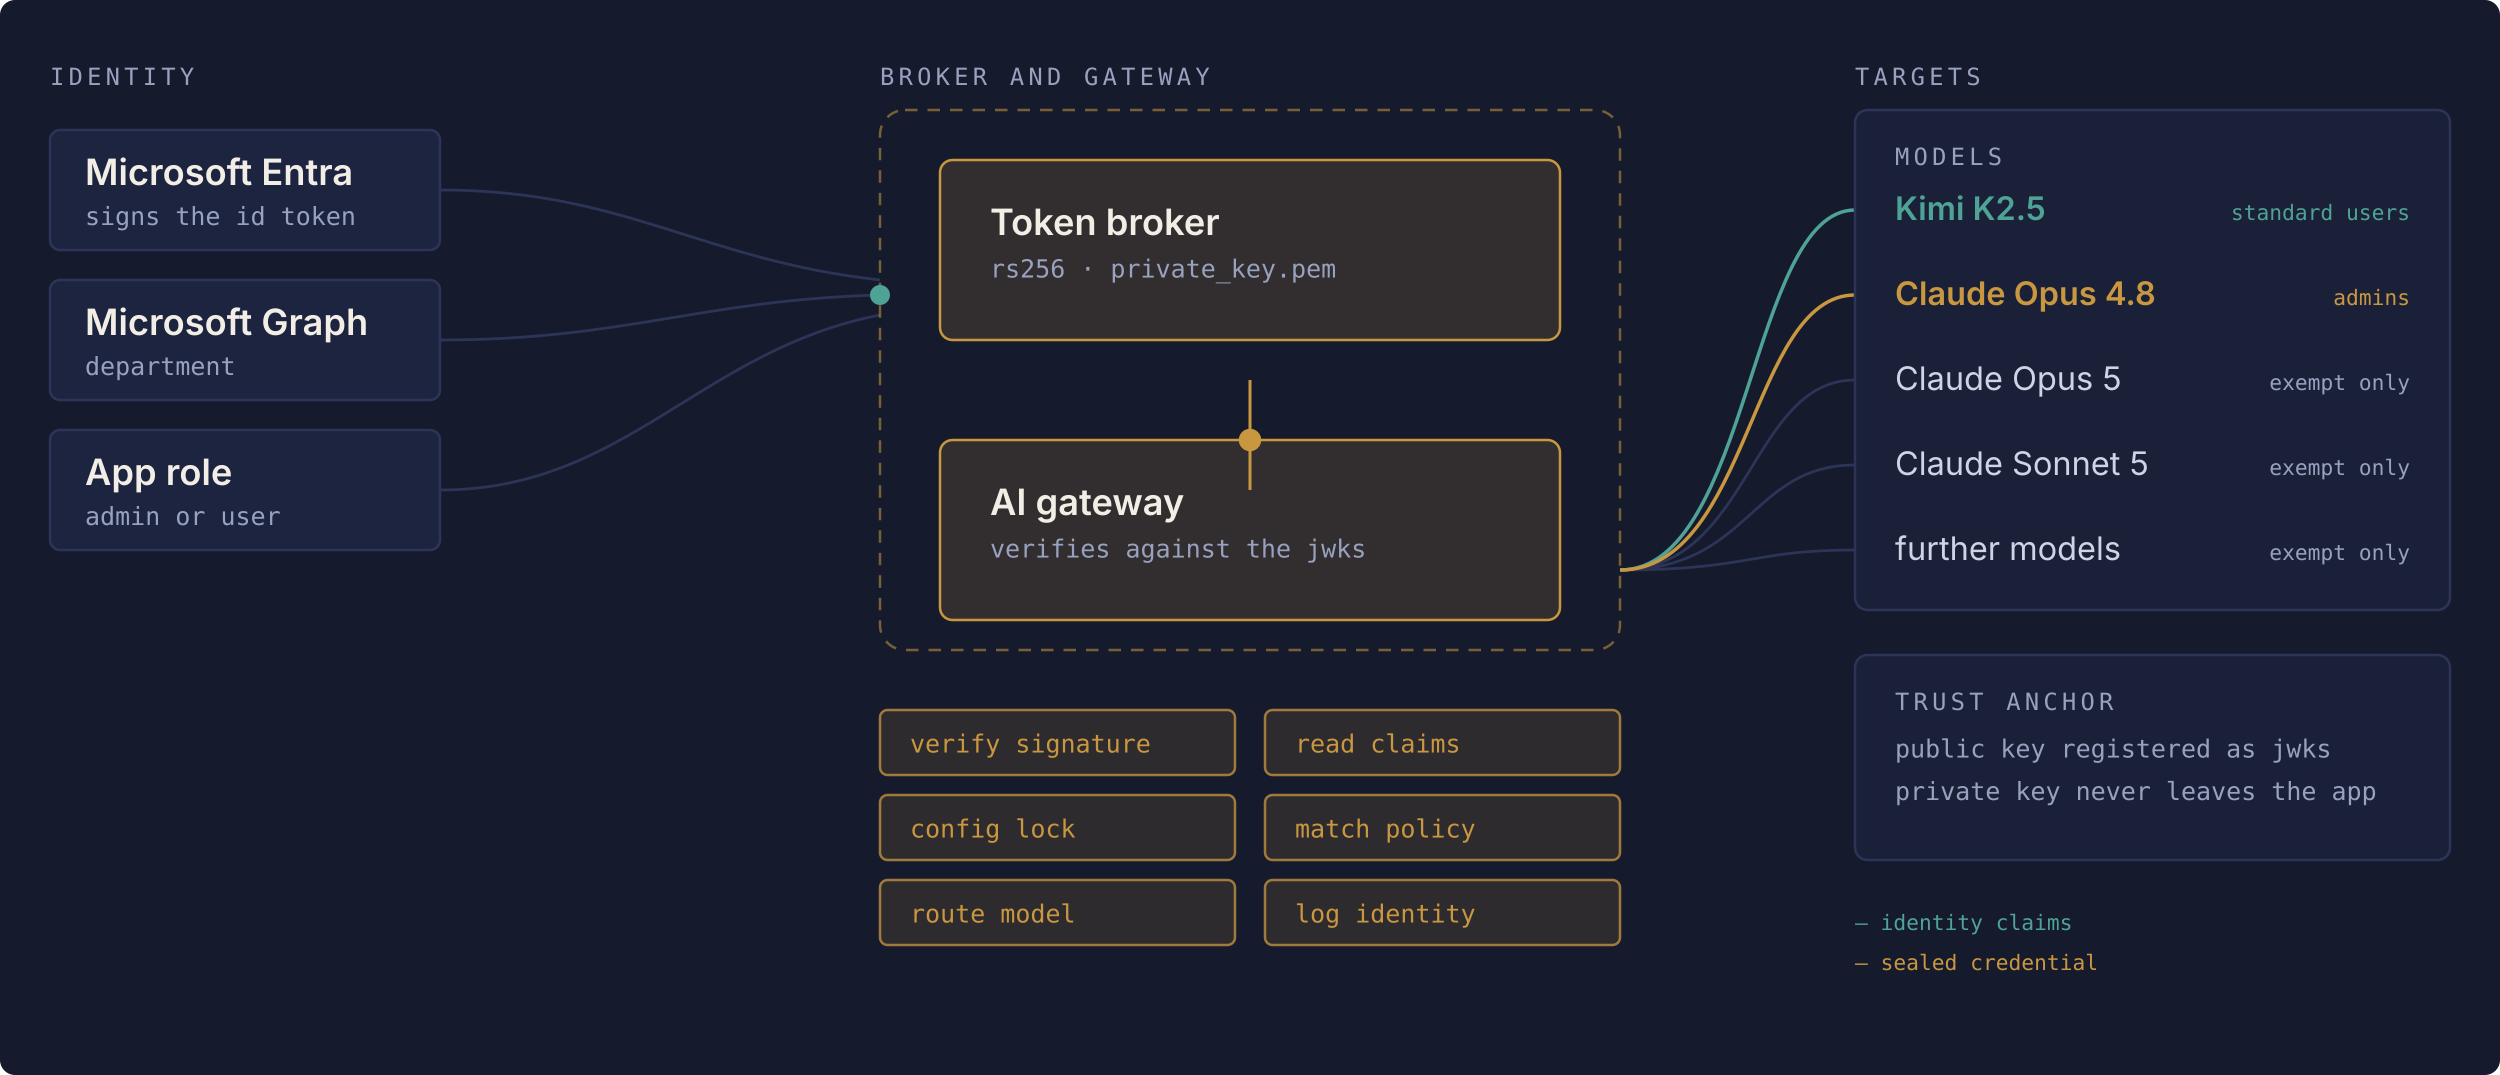
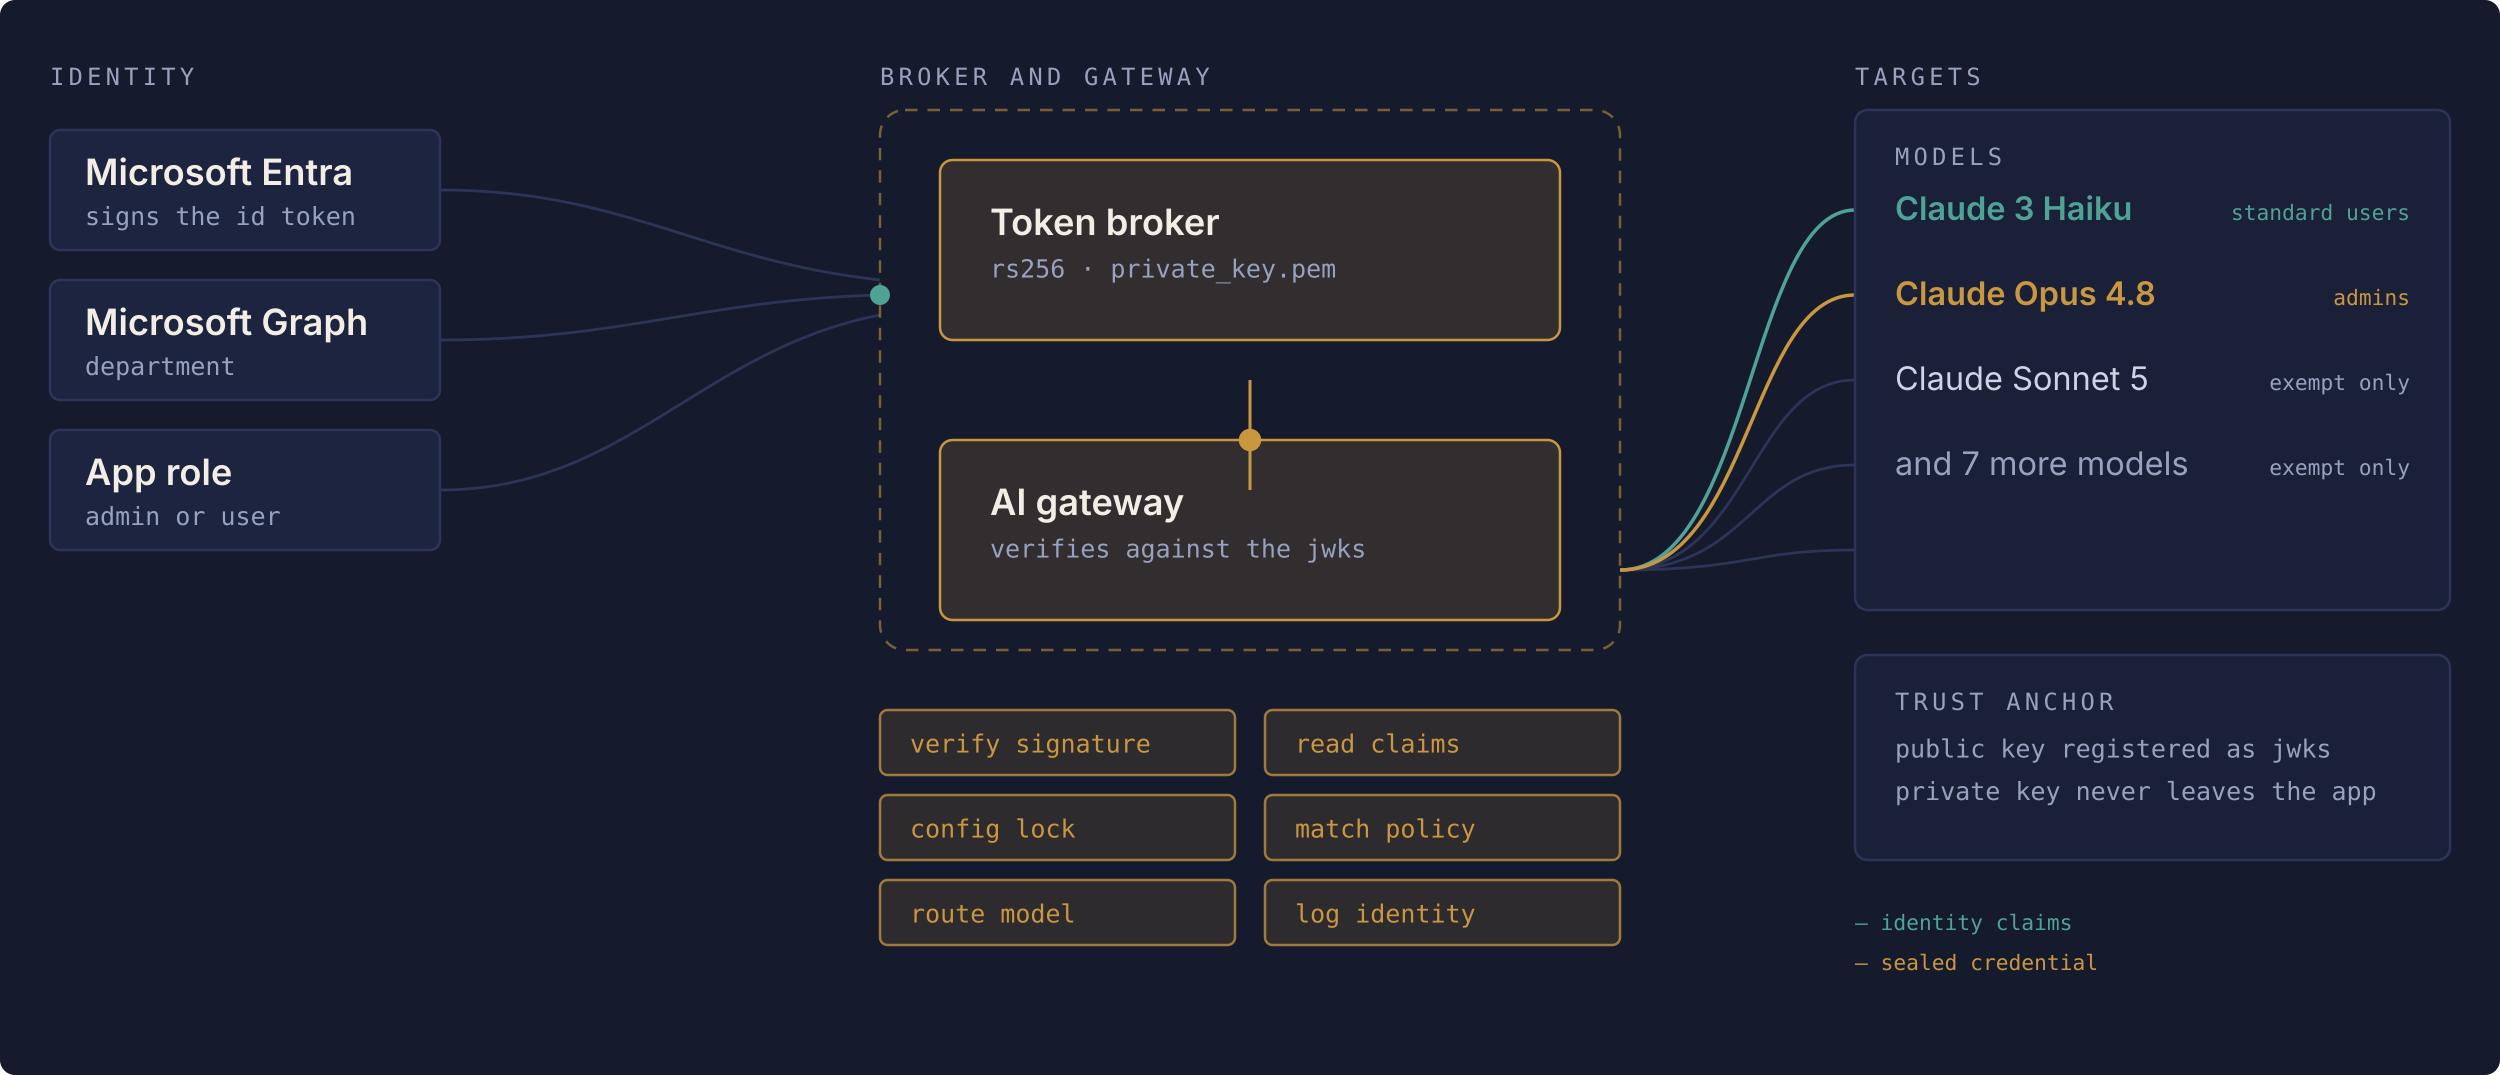
<svg xmlns="http://www.w3.org/2000/svg" viewBox="0 0 1000 430" width="1000" height="430" role="img" aria-label="Request flow from Microsoft Entra through the token broker and AI gateway to the models">
  <rect x="0" y="0" width="1000" height="430" rx="6" fill="#151A2D" />
  <g font-family="ui-monospace, SFMono-Regular, Menlo, monospace" font-size="9.5" letter-spacing="1.7" fill="#98A1BE">
    <text x="20" y="34">IDENTITY</text>
    <text x="352" y="34">BROKER AND GATEWAY</text>
    <text x="742" y="34">TARGETS</text>
  </g>
  <g fill="none" stroke="#2C3557" stroke-width="1.1">
    <path d="M 176 76  C 250 76, 280 104, 352 112" />
    <path d="M 176 136 C 250 136, 280 120, 352 118" />
    <path d="M 176 196 C 250 196, 280 140, 352 126" />
    <path d="M 648 228 C 700 228, 700 152, 742 152" />
    <path d="M 648 228 C 700 228, 700 186, 742 186" />
    <path d="M 648 228 C 700 228, 700 220, 742 220" />
  </g>
  <path d="M 500 152 L 500 196" fill="none" stroke="#C9973F" stroke-width="1.2" />
  <path d="M 648 228 C 700 228, 700 84, 742 84" fill="none" stroke="#4FA396" stroke-width="1.4" />
  <path d="M 648 228 C 700 228, 700 118, 742 118" fill="none" stroke="#C9973F" stroke-width="1.4" />
  <g fill="#1D2440" stroke="#2C3557">
    <rect x="20" y="52" width="156" height="48" rx="4" />
    <rect x="20" y="112" width="156" height="48" rx="4" />
    <rect x="20" y="172" width="156" height="48" rx="4" />
  </g>
  <g font-family="system-ui, -apple-system, Segoe UI, sans-serif" font-size="14.5" font-weight="600" fill="#F3EEE5">
    <text x="34" y="74">Microsoft Entra</text>
    <text x="34" y="134">Microsoft Graph</text>
    <text x="34" y="194">App role</text>
  </g>
  <g font-family="ui-monospace, SFMono-Regular, Menlo, monospace" font-size="10" fill="#98A1BE">
    <text x="34" y="90">signs the id token</text>
    <text x="34" y="150">department</text>
    <text x="34" y="210">admin or user</text>
  </g>
  <rect x="352" y="44" width="296" height="216" rx="10" fill="none" stroke="#C9973F" stroke-dasharray="5 4" opacity="0.55" />
  <rect x="376" y="64" width="248" height="72" rx="5" fill="#C9973F" fill-opacity="0.16" stroke="#C9973F" />
  <rect x="376" y="176" width="248" height="72" rx="5" fill="#C9973F" fill-opacity="0.16" stroke="#C9973F" />
  <g font-family="system-ui, -apple-system, Segoe UI, sans-serif" font-size="14.5" font-weight="600" fill="#F3EEE5">
    <text x="396" y="94">Token broker</text>
    <text x="396" y="206">AI gateway</text>
  </g>
  <g font-family="ui-monospace, SFMono-Regular, Menlo, monospace" font-size="10" fill="#98A1BE">
    <text x="396" y="111">rs256 · private_key.pem</text>
    <text x="396" y="223">verifies against the jwks</text>
  </g>
  <g fill="#C9973F" fill-opacity="0.14" stroke="#C9973F" stroke-opacity="0.75">
    <rect x="352" y="284" width="142" height="26" rx="3" />
    <rect x="506" y="284" width="142" height="26" rx="3" />
    <rect x="352" y="318" width="142" height="26" rx="3" />
    <rect x="506" y="318" width="142" height="26" rx="3" />
    <rect x="352" y="352" width="142" height="26" rx="3" />
    <rect x="506" y="352" width="142" height="26" rx="3" />
  </g>
  <g font-family="ui-monospace, SFMono-Regular, Menlo, monospace" font-size="10" fill="#C9973F">
    <text x="364" y="301">verify signature</text>
    <text x="518" y="301">read claims</text>
    <text x="364" y="335">config lock</text>
    <text x="518" y="335">match policy</text>
    <text x="364" y="369">route model</text>
    <text x="518" y="369">log identity</text>
  </g>
  <rect x="742" y="44" width="238" height="200" rx="5" fill="#1A2038" stroke="#2C3557" />
  <text x="758" y="66" font-family="ui-monospace, SFMono-Regular, Menlo, monospace" font-size="9.5" letter-spacing="1.7" fill="#98A1BE">MODELS</text>
  <g font-family="system-ui, -apple-system, Segoe UI, sans-serif" font-size="13">
-     <text x="758" y="88" fill="#4FA396" font-weight="600">Kimi K2.5</text>
+     <text x="758" y="88" fill="#4FA396" font-weight="600">Claude 3 Haiku</text>
    <text x="758" y="122" fill="#C9973F" font-weight="600">Claude Opus 4.8</text>
-     <text x="758" y="156" fill="#CED4E6">Claude Opus 5</text>
-     <text x="758" y="190" fill="#CED4E6">Claude Sonnet 5</text>
-     <text x="758" y="224" fill="#CED4E6">further models</text>
+     <text x="758" y="156" fill="#CED4E6">Claude Sonnet 5</text>
+     <text x="758" y="190" fill="#98A1BE">and 7 more models</text>
  </g>
  <g font-family="ui-monospace, SFMono-Regular, Menlo, monospace" font-size="8.5" text-anchor="end">
    <text x="964" y="88" fill="#4FA396">standard users</text>
    <text x="964" y="122" fill="#C9973F">admins</text>
    <text x="964" y="156" fill="#98A1BE">exempt only</text>
    <text x="964" y="190" fill="#98A1BE">exempt only</text>
-     <text x="964" y="224" fill="#98A1BE">exempt only</text>
  </g>
  <rect x="742" y="262" width="238" height="82" rx="5" fill="#1A2038" stroke="#2C3557" />
  <text x="758" y="284" font-family="ui-monospace, SFMono-Regular, Menlo, monospace" font-size="9.5" letter-spacing="1.7" fill="#98A1BE">TRUST ANCHOR</text>
  <g font-family="ui-monospace, SFMono-Regular, Menlo, monospace" font-size="10" fill="#98A1BE">
    <text x="758" y="303">public key registered as jwks</text>
    <text x="758" y="320">private key never leaves the app</text>
  </g>
  <circle cx="500" cy="176" r="4.5" fill="#C9973F" />
  <circle cx="352" cy="118" r="4" fill="#4FA396" />
  <g font-family="ui-monospace, SFMono-Regular, Menlo, monospace" font-size="8.5">
    <text x="742" y="372" fill="#4FA396">— identity claims</text>
    <text x="742" y="388" fill="#C9973F">— sealed credential</text>
  </g>
</svg>
